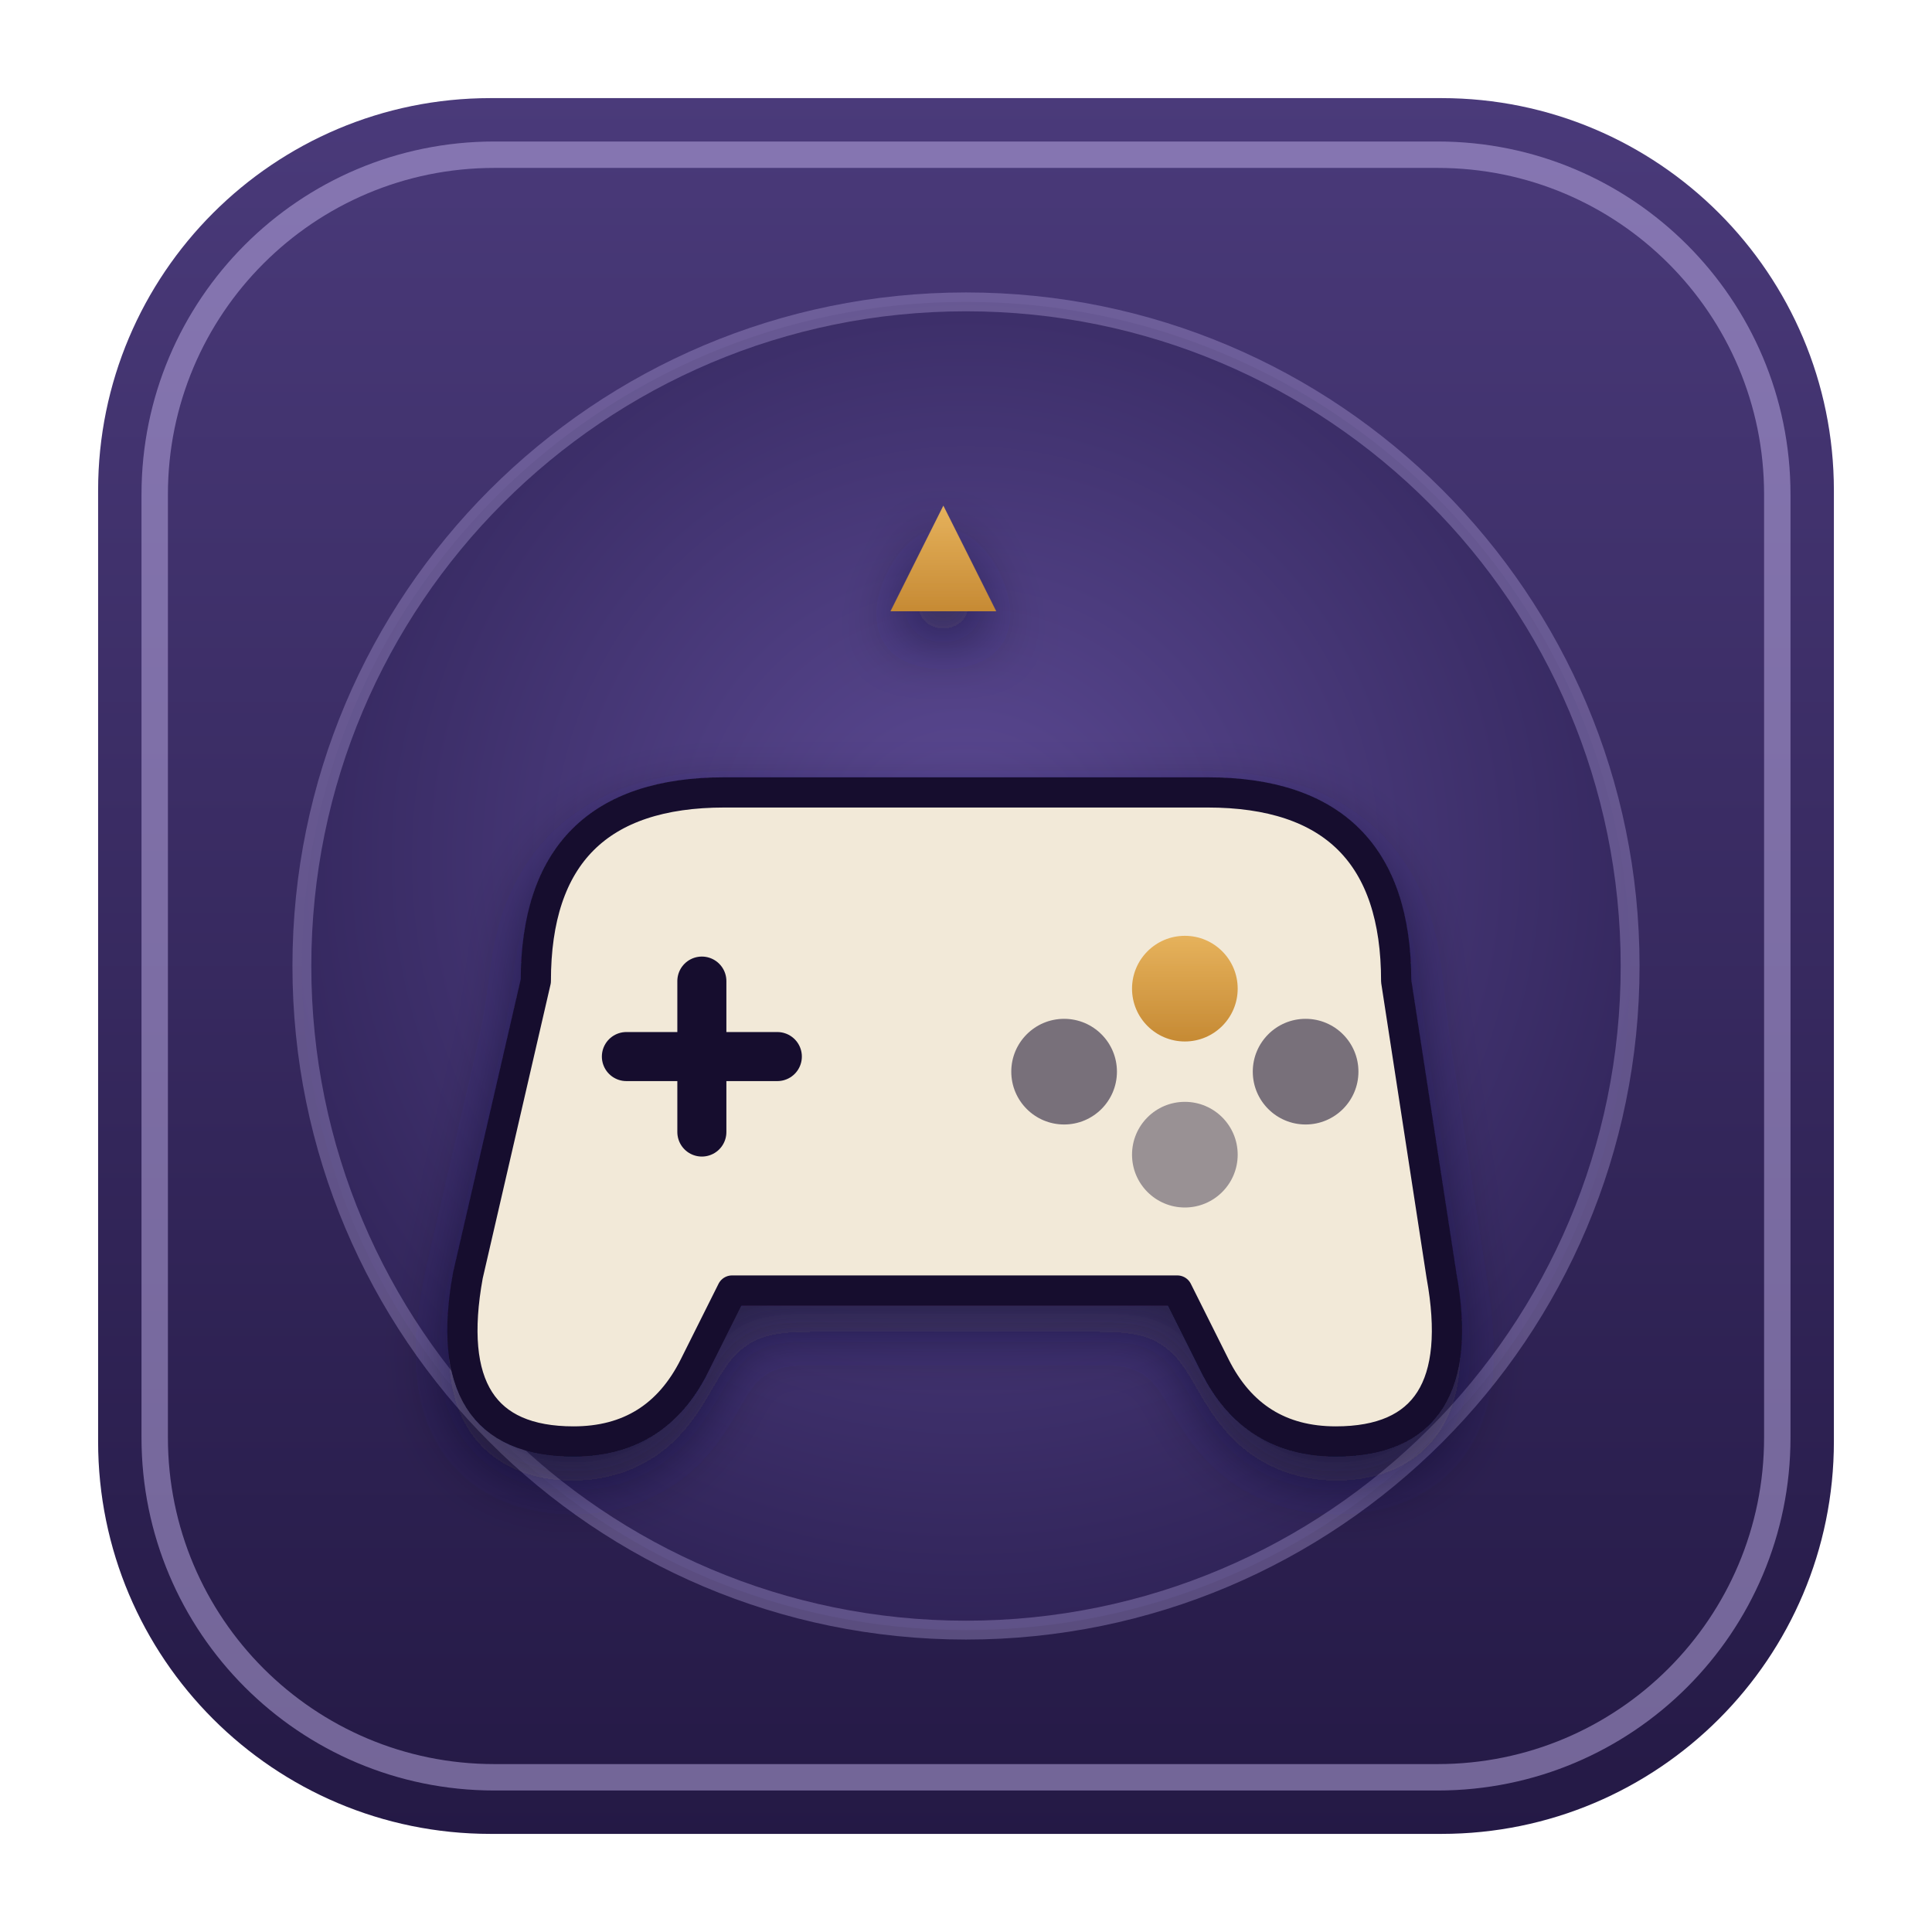
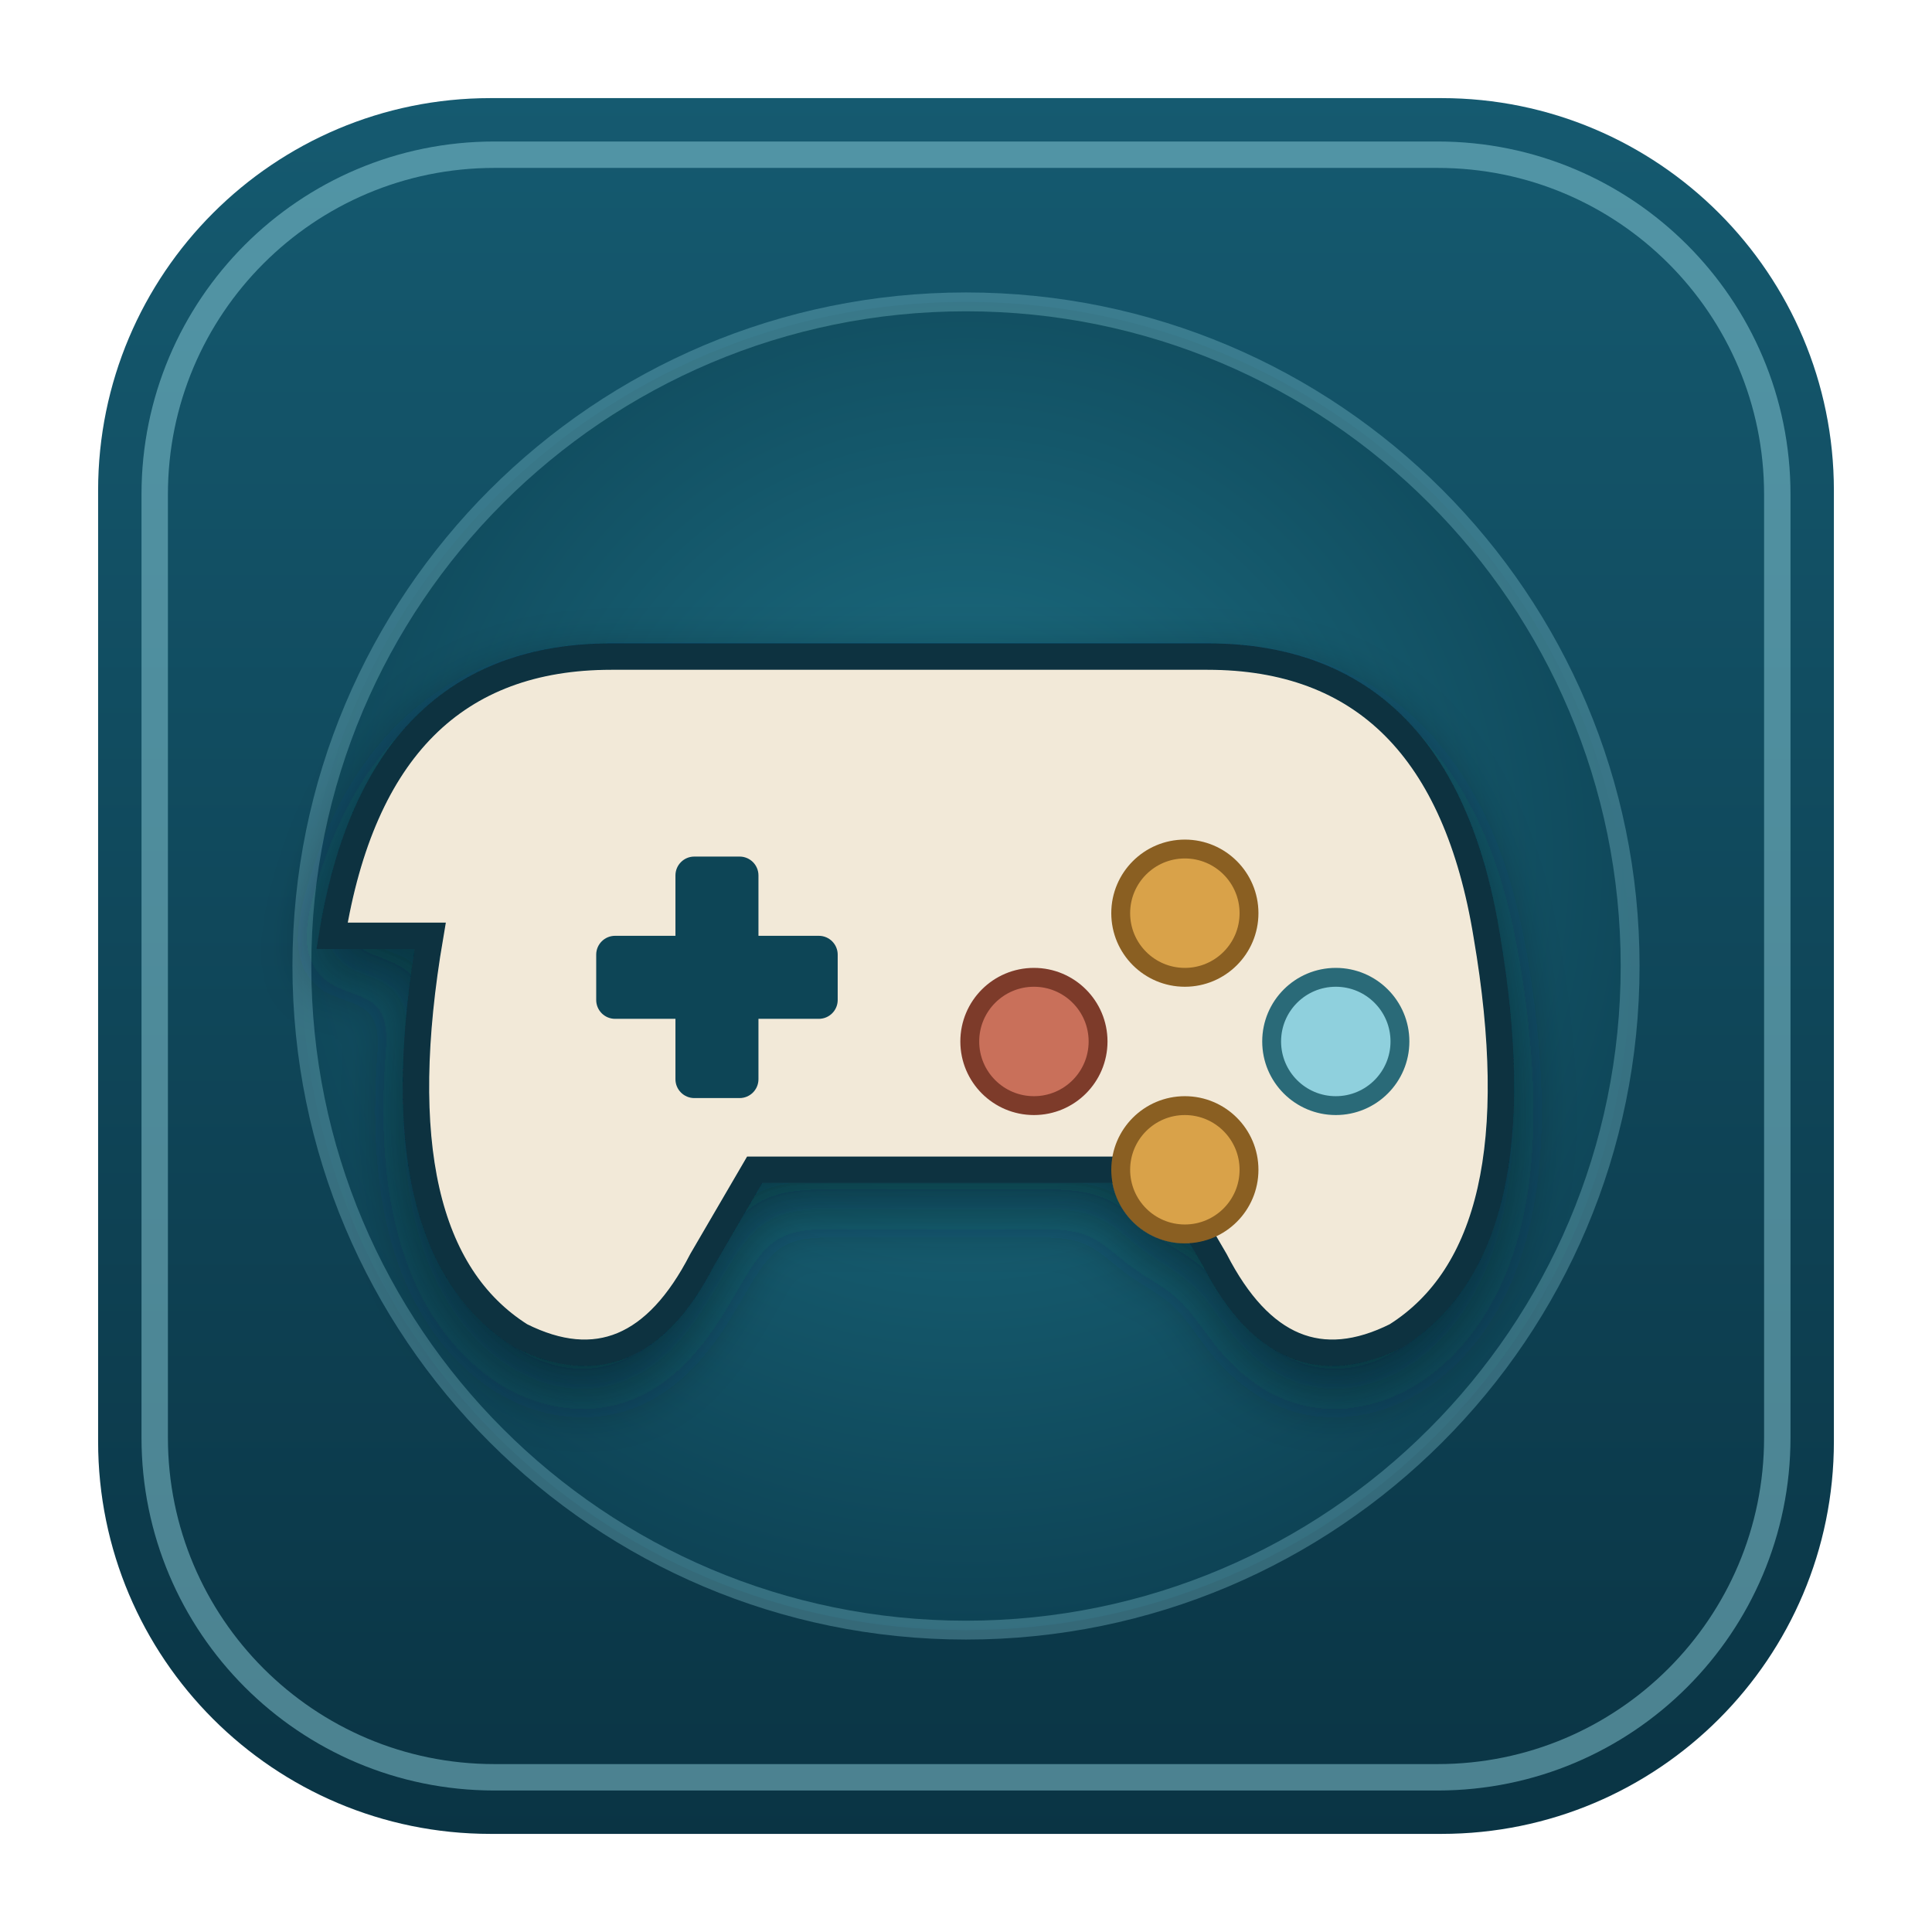
<svg xmlns="http://www.w3.org/2000/svg" width="512" height="512" viewBox="0 0 512 512">
  <defs>
    <linearGradient id="bg" x1="0" y1="0" x2="0" y2="1">
-       <stop offset="0" stop-color="#4a3a7a" />
-       <stop offset="1" stop-color="#241945" />
+       <stop offset="0" stop-color="#155a70" />
+       <stop offset="1" stop-color="#0a3444" />
    </linearGradient>
    <radialGradient id="glow" cx="0.5" cy="0.42" r="0.62">
-       <stop offset="0" stop-color="#5c4a94" />
-       <stop offset="1" stop-color="#2d2154" />
+       <stop offset="0" stop-color="#1d7185" />
+       <stop offset="1" stop-color="#0c3f51" />
    </radialGradient>
-     <linearGradient id="amber" x1="0" y1="0" x2="0" y2="1">
-       <stop offset="0" stop-color="#e6b25c" />
-       <stop offset="1" stop-color="#c68a34" />
-     </linearGradient>
    <filter id="sh" x="-25%" y="-25%" width="150%" height="150%">
-       <feDropShadow dx="0" dy="7" stdDeviation="8" flood-color="#150e2e" flood-opacity="0.55" />
+       <feDropShadow dx="0" dy="7" stdDeviation="8" flood-color="#04222c" flood-opacity="0.55" />
    </filter>
  </defs>
  <rect x="26" y="26" width="460" height="460" rx="104" fill="url(#bg)" />
-   <rect x="41" y="41" width="430" height="430" rx="90" fill="none" stroke="#c3b3ea" stroke-opacity="0.5" stroke-width="7" />
-   <circle cx="256" cy="256" r="176" fill="url(#glow)" stroke="#c3b3ea" stroke-opacity="0.32" stroke-width="5" />
-   <g transform="translate(256,266)" filter="url(#sh)">
-     <path d="M -114 -6 q0 -50 50 -50 h128 q50 0 50 50 l 12 78 q8 44 -28 44 q-22 0 -32 -20 l -10 -20 h-118 l -10 20 q-10 20 -32 20 q-36 0 -28 -44 z" fill="#f2e9d8" stroke="#150e2e" stroke-width="8" stroke-linejoin="round" />
-     <g stroke="#150e2e" stroke-width="13" stroke-linecap="round">
-       <line x1="-70" y1="-6" x2="-70" y2="34" />
-       <line x1="-90" y1="14" x2="-50" y2="14" />
+   <rect x="41" y="41" width="430" height="430" rx="90" fill="none" stroke="#8fd0dd" stroke-opacity="0.5" stroke-width="7" />
+   <circle cx="256" cy="256" r="176" fill="url(#glow)" stroke="#8fd0dd" stroke-opacity="0.32" stroke-width="5" />
+   <g transform="translate(256,262)" filter="url(#sh)">
+     <path d="M -142 -14              q -14 82 24 106              q 30 15 48 -20              l 14 -24 h 108 l 14 24              q 18 35 48 20              q 38 -24 24 -106              q -12 -74 -74 -74              h -158              q -62 0 -74 74 z" fill="#f2e9d8" stroke="#07303f" stroke-width="7" />
+     <g fill="#0e4457">
+       <rect x="-98" y="-14" width="64" height="22" rx="5" />
+       <rect x="-77" y="-35" width="22" height="64" rx="5" />
    </g>
-     <circle cx="58" cy="-4" r="14" fill="url(#amber)" />
-     <circle cx="90" cy="18" r="14" fill="#150e2e" fill-opacity="0.55" />
-     <circle cx="26" cy="18" r="14" fill="#150e2e" fill-opacity="0.55" />
-     <circle cx="58" cy="40" r="14" fill="#150e2e" fill-opacity="0.4" />
-     <path d="M -20 -104 l 14 -28 l 14 28 z" fill="url(#amber)" />
+     <circle cx="58" cy="-20" r="17" fill="#d9a24a" stroke="#8a5f22" stroke-width="5" />
+     <circle cx="98" cy="14" r="17" fill="#8fd0dd" stroke="#2b6b78" stroke-width="5" />
+     <circle cx="58" cy="48" r="17" fill="#d9a24a" stroke="#8a5f22" stroke-width="5" />
+     <circle cx="18" cy="14" r="17" fill="#c9705a" stroke="#7d3a2c" stroke-width="5" />
  </g>
</svg>
